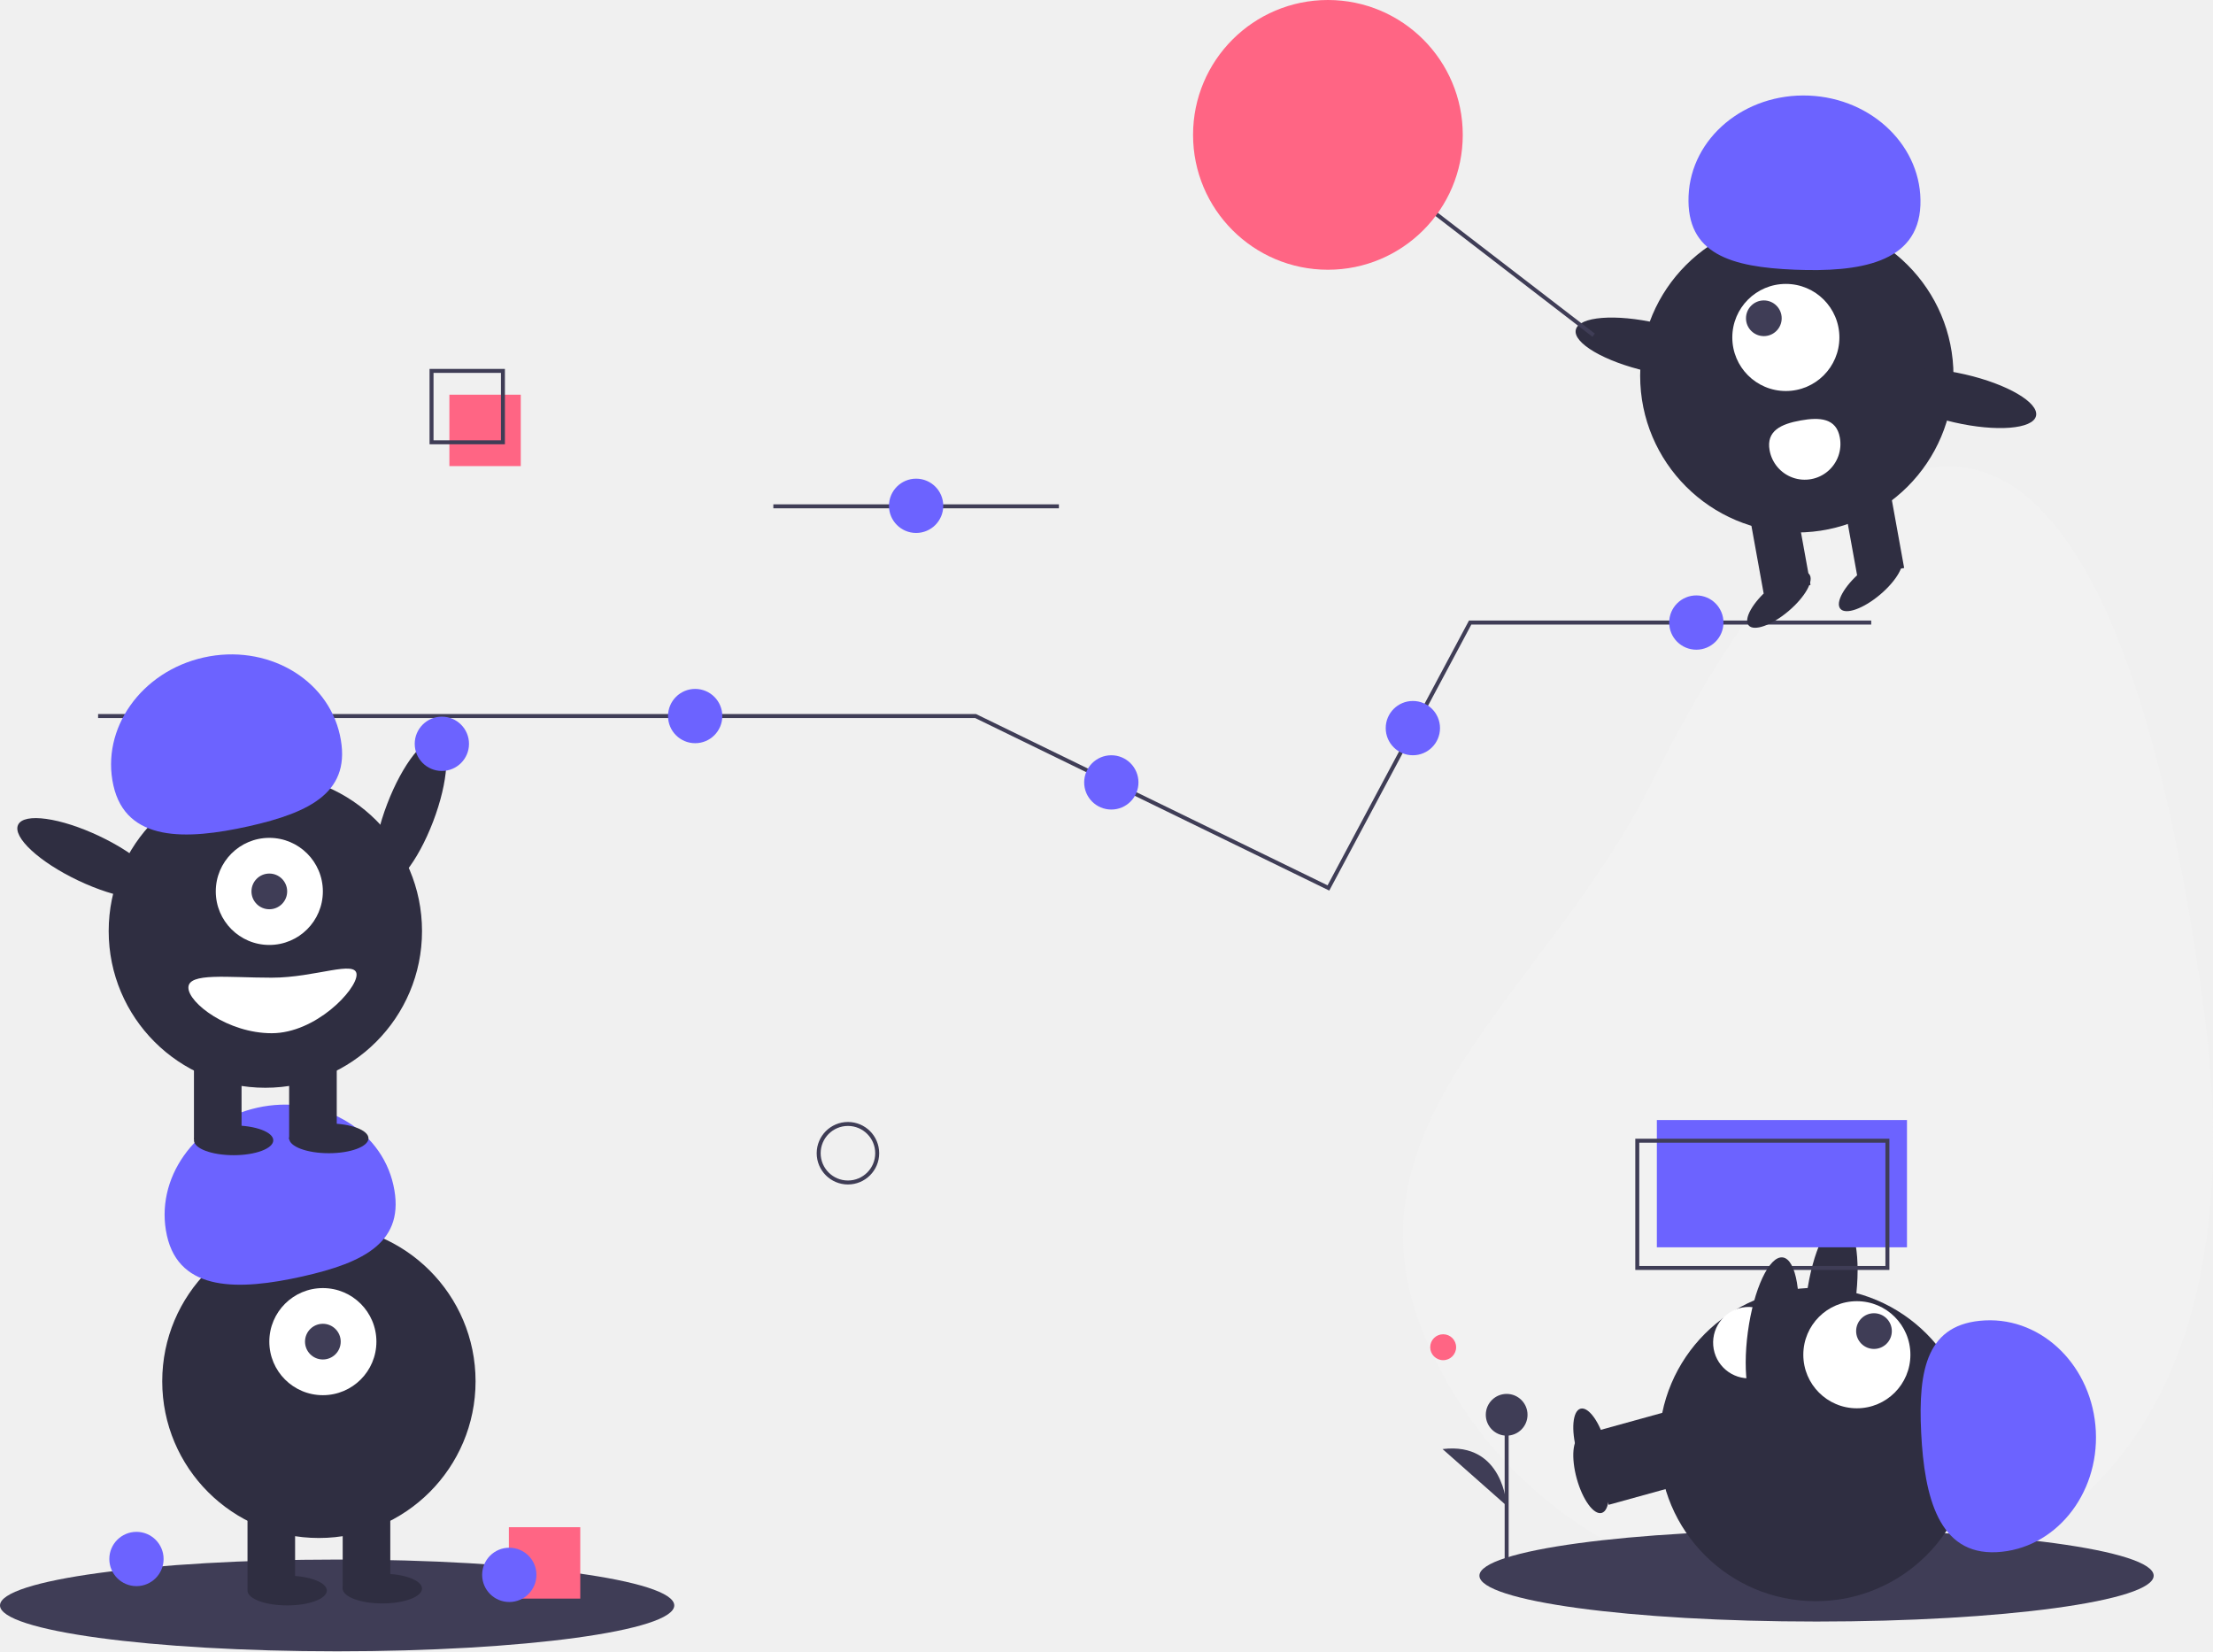
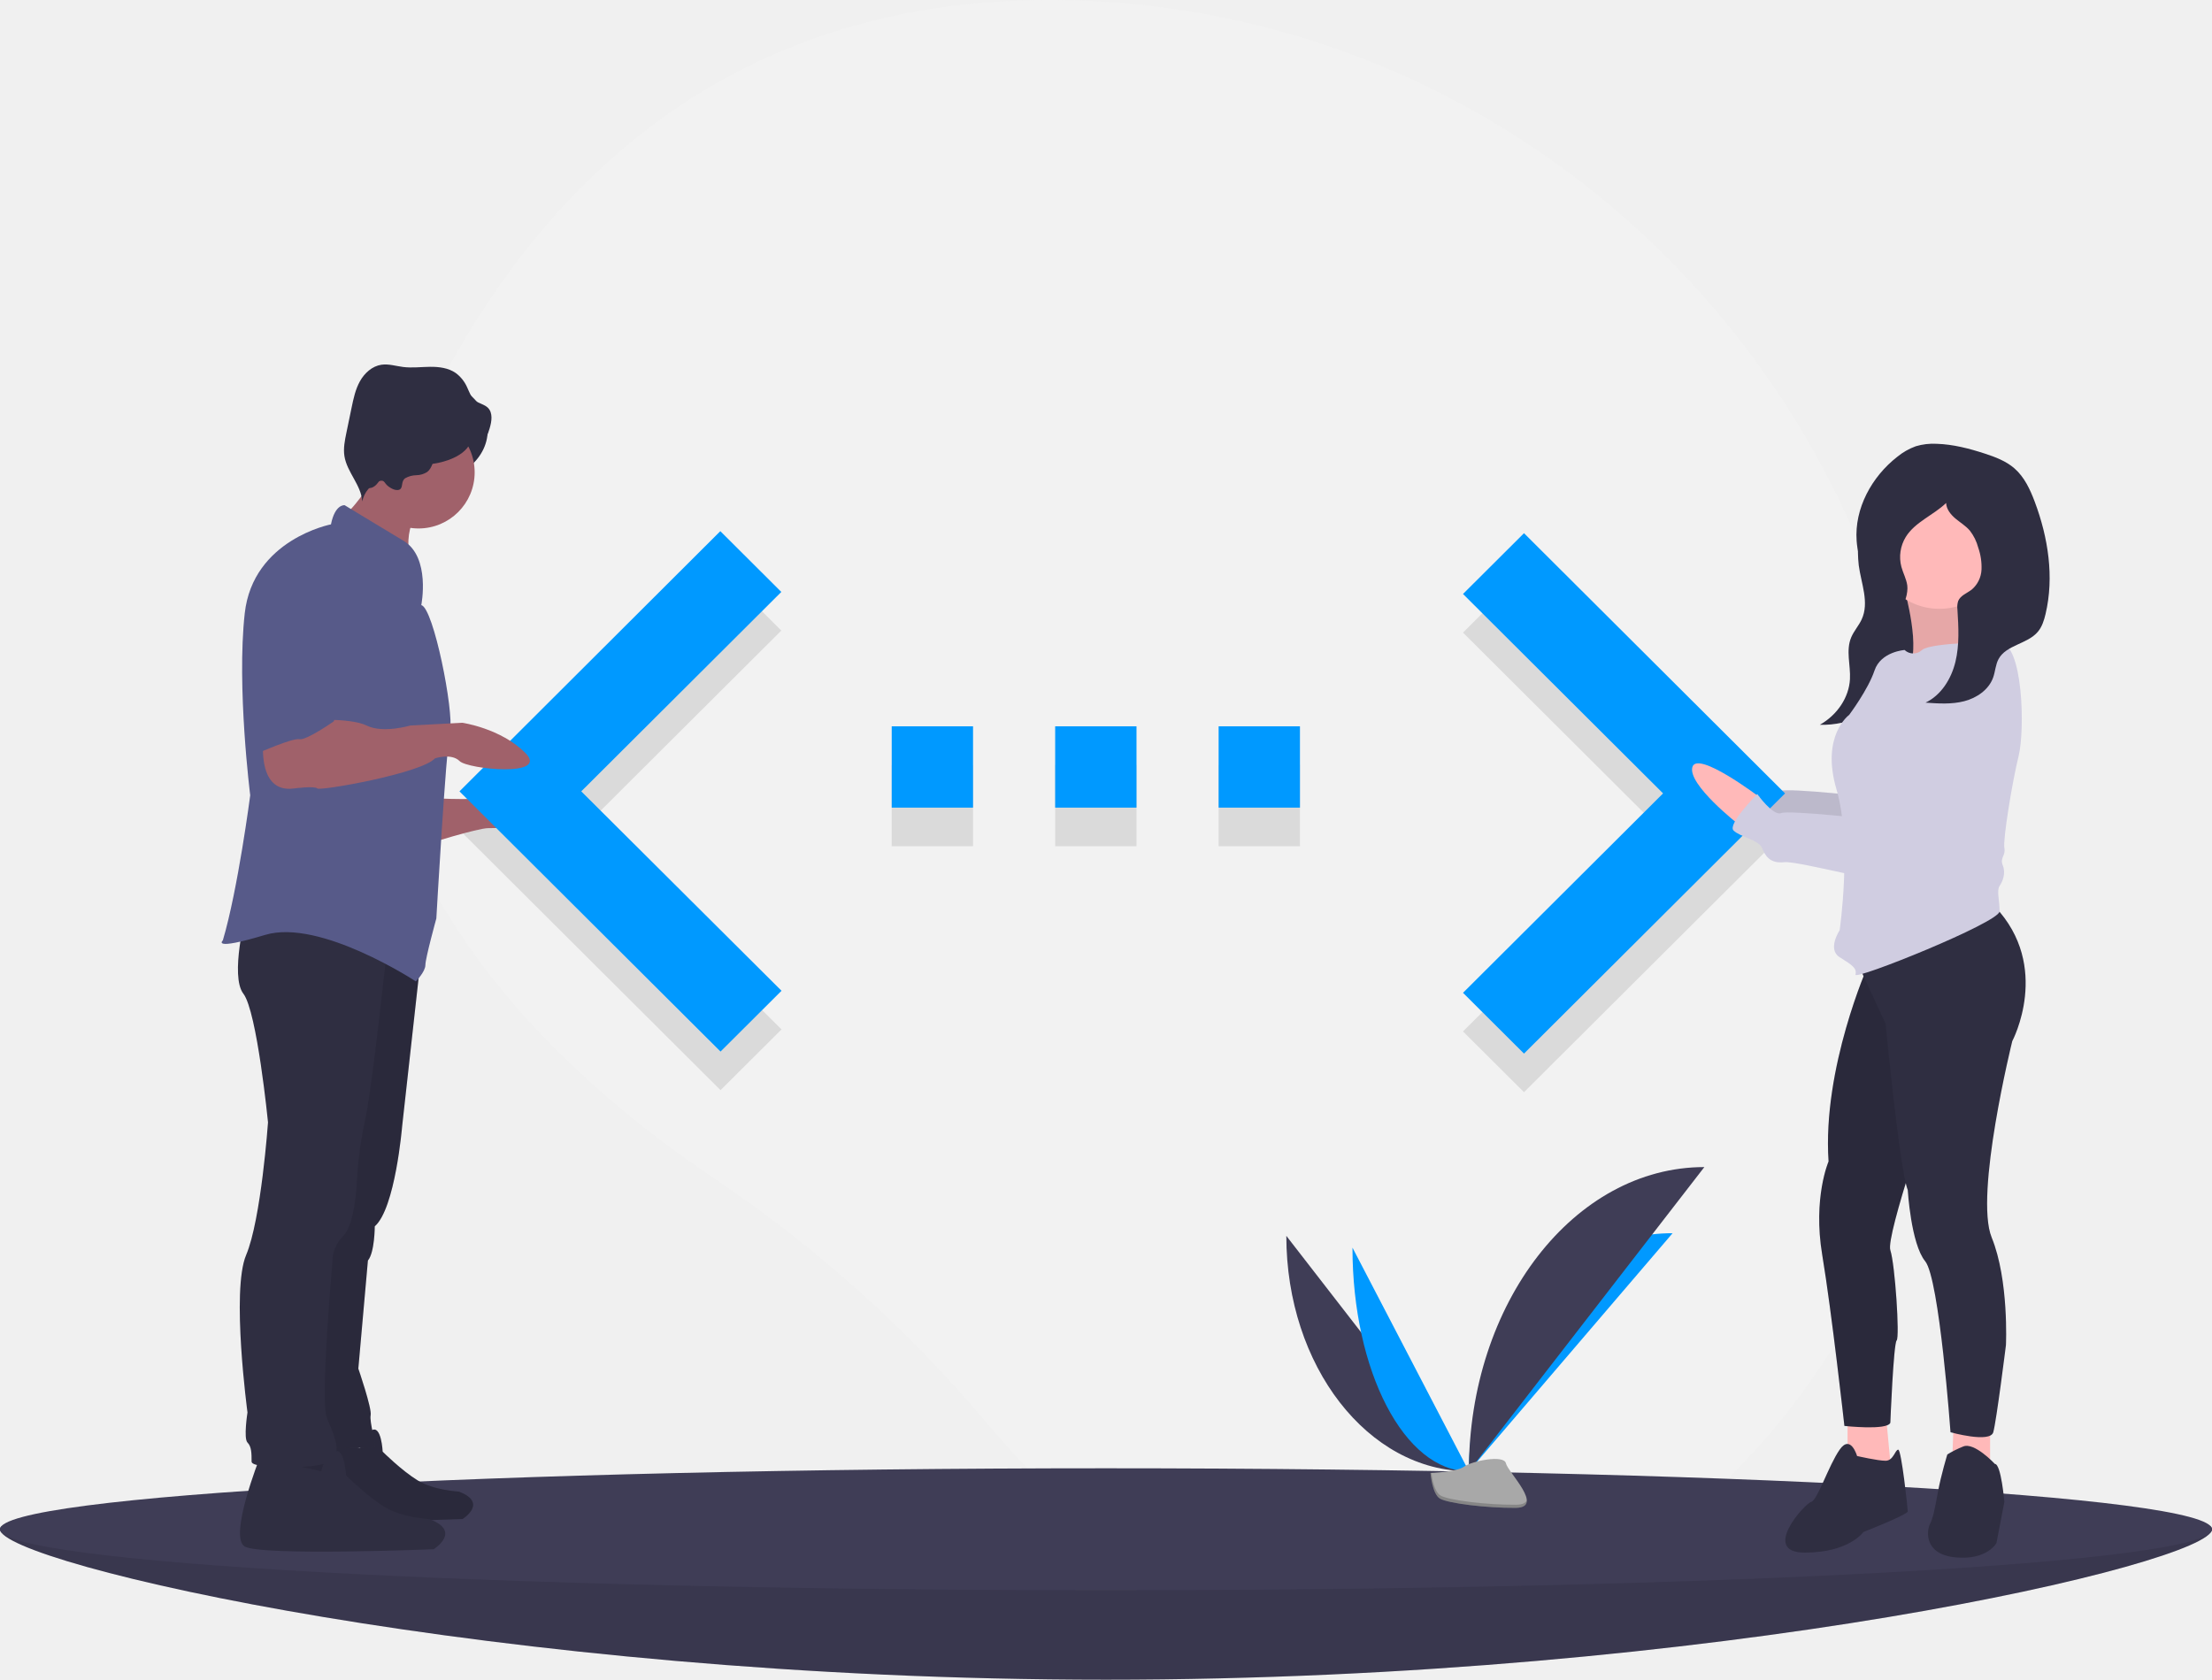
- <svg xmlns="http://www.w3.org/2000/svg" id="b32a285a-6b04-4396-8e15-f52ff515c3cb" data-name="Layer 1" width="1115.914" height="832.564" viewBox="0 0 1115.914 832.564">
-   <line x1="389.957" y1="255.282" x2="533.957" y2="255.282" fill="none" stroke="#3f3d56" stroke-miterlimit="10" stroke-width="2" />
-   <ellipse cx="248.867" cy="443.498" rx="39.5" ry="12.4" transform="translate(-296.2973 483.9037) rotate(-69.08217)" fill="#2f2e41" />
-   <path d="M1153.378,543.014c15.666,116.589-5.666,233.305-114.169,278.753S805.904,816.101,760.456,707.599s61.785-173.424,114.169-278.753C981.001,214.952,1104.728,180.95,1153.378,543.014Z" transform="translate(-42.04308 -33.7182)" fill="#f2f2f2" />
-   <ellipse cx="916" cy="794.436" rx="170" ry="23.127" fill="#3f3d56" />
-   <rect x="858.752" y="753.632" width="24" height="43" transform="translate(313.5944 1787.214) rotate(-105.4523)" fill="#2f2e41" />
-   <ellipse cx="844.359" cy="777.24" rx="7.5" ry="20" transform="translate(-218.6063 219.3442) rotate(-15.45227)" fill="#2f2e41" />
-   <ellipse cx="965.361" cy="688.069" rx="39.5" ry="12.4" transform="translate(111.8234 1518.548) rotate(-82.28111)" fill="#2f2e41" />
-   <circle cx="915.585" cy="728.299" r="79" fill="#2f2e41" />
-   <rect x="858.752" y="739.632" width="24" height="43" transform="translate(327.0883 1769.483) rotate(-105.4523)" fill="#2f2e41" />
-   <ellipse cx="844.359" cy="763.24" rx="7.5" ry="20" transform="translate(-214.8762 218.8382) rotate(-15.45227)" fill="#2f2e41" />
-   <circle cx="936.329" cy="683.043" r="27" fill="#fff" />
-   <circle cx="944.963" cy="671.116" r="9" fill="#3f3d56" />
-   <path d="M1048.858,816.306c29.235-1.463,51.625-28.808,50.01-61.076s-26.623-57.241-55.858-55.778-33.822,24.412-32.207,56.681S1019.623,817.769,1048.858,816.306Z" transform="translate(-42.04308 -33.7182)" fill="#6c63ff" />
-   <path d="M925.341,728.592a18,18,0,0,1-2.904-35.883c9.909-.802,12.611,7.065,13.413,16.973S935.25,727.79,925.341,728.592Z" transform="translate(-42.04308 -33.7182)" fill="#fff" />
-   <polyline points="49.464 361.025 491.957 361.025 560.56 394.447 669.866 447.699 741.334 313.887 943.574 313.887" fill="none" stroke="#3f3d56" stroke-miterlimit="10" stroke-width="2" />
-   <circle cx="222.811" cy="375.025" r="13.685" fill="#6c63ff" />
-   <circle cx="350.541" cy="361.025" r="13.685" fill="#6c63ff" />
-   <circle cx="560.384" cy="394.478" r="13.685" fill="#6c63ff" />
-   <circle cx="855.379" cy="313.887" r="13.685" fill="#6c63ff" />
-   <circle cx="712.443" cy="367.108" r="13.685" fill="#6c63ff" />
-   <circle cx="427.576" cy="581.441" r="14.756" fill="none" stroke="#3f3d56" stroke-miterlimit="10" stroke-width="2" />
-   <ellipse cx="170" cy="809.436" rx="170" ry="23.127" fill="#3f3d56" />
-   <circle cx="160.805" cy="696.436" r="79" fill="#2f2e41" />
-   <rect x="124.805" y="758.436" width="24" height="43" fill="#2f2e41" />
-   <rect x="172.805" y="758.436" width="24" height="43" fill="#2f2e41" />
-   <ellipse cx="144.805" cy="801.936" rx="20" ry="7.5" fill="#2f2e41" />
-   <ellipse cx="192.805" cy="800.936" rx="20" ry="7.5" fill="#2f2e41" />
-   <circle cx="162.805" cy="676.436" r="27" fill="#fff" />
-   <circle cx="162.805" cy="676.436" r="9" fill="#3f3d56" />
-   <path d="M126.215,656.687c-6.379-28.568,14.012-57.434,45.544-64.475s62.265,10.41,68.644,38.978-14.519,39.104-46.051,46.145S132.594,685.254,126.215,656.687Z" transform="translate(-42.04308 -33.7182)" fill="#6c63ff" />
-   <circle cx="133.805" cy="469.436" r="79" fill="#2f2e41" />
-   <rect x="97.805" y="531.436" width="24" height="43" fill="#2f2e41" />
-   <rect x="145.805" y="531.436" width="24" height="43" fill="#2f2e41" />
-   <ellipse cx="117.805" cy="574.936" rx="20" ry="7.5" fill="#2f2e41" />
-   <ellipse cx="165.805" cy="573.936" rx="20" ry="7.5" fill="#2f2e41" />
-   <circle cx="135.805" cy="449.436" r="27" fill="#fff" />
-   <circle cx="135.805" cy="449.436" r="9" fill="#3f3d56" />
-   <path d="M99.215,429.687c-6.379-28.568,14.012-57.434,45.544-64.475s62.265,10.41,68.644,38.978-14.519,39.104-46.051,46.145S105.594,458.254,99.215,429.687Z" transform="translate(-42.04308 -33.7182)" fill="#6c63ff" />
-   <ellipse cx="86.867" cy="466.498" rx="12.4" ry="39.5" transform="translate(-413.8951 311.3589) rotate(-64.62574)" fill="#2f2e41" />
-   <path d="M137.043,531.655c0,7.732,19.909,23,42,23s42.805-21.768,42.805-29.5-20.713,1.5-42.805,1.5S137.043,523.923,137.043,531.655Z" transform="translate(-42.04308 -33.7182)" fill="#fff" />
-   <rect x="835.474" y="564.71" width="126.129" height="64.161" fill="#6c63ff" />
-   <rect x="825.603" y="575.129" width="126.129" height="64.161" fill="none" stroke="#3f3d56" stroke-miterlimit="10" stroke-width="2" />
-   <rect x="226.603" y="199" width="36" height="36" fill="#ff6584" />
-   <rect x="217.603" y="187" width="36" height="36" fill="none" stroke="#3f3d56" stroke-miterlimit="10" stroke-width="2" />
-   <circle cx="906.052" cy="189.47" r="79" fill="#2f2e41" />
-   <rect x="974.585" y="279.578" width="24" height="43" transform="matrix(-0.98401, 0.17813, -0.17813, -0.98401, 1968.981, 387.8777)" fill="#2f2e41" />
-   <rect x="927.353" y="288.128" width="24" height="43" transform="translate(1876.795 413.2555) rotate(169.7389)" fill="#2f2e41" />
-   <ellipse cx="939.065" cy="336.103" rx="20" ry="7.5" transform="translate(-36.79955 652.7925) rotate(-40.26106)" fill="#2f2e41" />
-   <ellipse cx="985.313" cy="327.731" rx="20" ry="7.5" transform="translate(-20.43292 680.6981) rotate(-40.26106)" fill="#2f2e41" />
-   <circle cx="900.521" cy="170.146" r="27" fill="#fff" />
-   <circle cx="889.424" cy="160.468" r="9" fill="#3f3d56" />
-   <path d="M1010.415,137.245c1.188-29.247-24.019-54.019-56.301-55.331s-59.415,21.335-60.603,50.582,21.252,35.892,53.534,37.203S1009.227,166.492,1010.415,137.245Z" transform="translate(-42.04308 -33.7182)" fill="#6c63ff" />
-   <ellipse cx="875.15" cy="208.796" rx="12.4" ry="39.5" transform="translate(434.0611 981.4555) rotate(-77.0899)" fill="#2f2e41" />
-   <ellipse cx="1030.224" cy="234.584" rx="12.4" ry="39.5" transform="translate(529.3514 1152.636) rotate(-77.0899)" fill="#2f2e41" />
-   <path d="M969.793,254.321a18,18,0,1,1-35.424,6.413c-1.771-9.782,5.792-13.244,15.575-15.014S968.022,244.539,969.793,254.321Z" transform="translate(-42.04308 -33.7182)" fill="#fff" />
-   <line x1="712.603" y1="99" x2="803.603" y2="169" fill="none" stroke="#3f3d56" stroke-miterlimit="10" stroke-width="2" />
-   <circle cx="669.603" cy="68" r="68" fill="#ff6584" />
-   <ellipse cx="935.71" cy="706.84" rx="39.5" ry="12.4" transform="translate(67.55305 1505.415) rotate(-82.28111)" fill="#2f2e41" />
-   <circle cx="68.811" cy="786.025" r="13.685" fill="#6c63ff" />
-   <rect x="256.603" y="770" width="36" height="36" fill="#ff6584" />
-   <circle cx="256.811" cy="794.025" r="13.685" fill="#6c63ff" />
-   <circle cx="461.957" cy="255.025" r="13.685" fill="#6c63ff" />
-   <circle cx="727.721" cy="679.252" r="6.535" fill="#ff6584" />
-   <line x1="759.739" y1="787.725" x2="759.739" y2="713.313" fill="#3f3d56" stroke="#3f3d56" stroke-miterlimit="10" stroke-width="2" />
-   <circle cx="759.739" cy="713.313" r="10.523" fill="#3f3d56" />
-   <path d="M801.782,792.893s-1.503-32.332-32.32-28.574" transform="translate(-42.04308 -33.7182)" fill="#3f3d56" />
+ <svg xmlns="http://www.w3.org/2000/svg" id="a6ee8617-cc99-4eb9-a93b-e1a7e83c9724" data-name="Layer 1" width="1088" height="826.294" viewBox="0 0 1088 826.294">
+   <path d="M990.987,366.241C943.167,178.201,777.934,42.463,583.985,37.019,481.451,34.141,373.556,68.147,295,187.147c-140.427,212.725,8.63,359.725,112.547,429.576A650.24,650.24,0,0,1,541.95,737.523C612.143,820.819,747.179,924.325,908,762.147,1024.564,644.6,1022.84,491.494,990.987,366.241Z" transform="translate(-56 -36.85319)" fill="#f2f2f2" />
+   <polygon points="719.6 507.394 818 409.294 719.6 311.194 749.6 281.294 878 409.294 749.6 537.294 719.6 507.394 719.6 507.394" opacity="0.1" />
+   <path d="M494.6,453.147h40v-40h-40Zm200.8-40h-40v40h40Zm-120.4,40h40v-40H575Z" transform="translate(-56 -36.85319)" opacity="0.1" />
+   <polygon points="384.4 506.394 285.9 408.294 384.3 310.194 354.3 280.294 226 408.294 354.4 536.294 384.4 506.394" opacity="0.1" />
+   <path d="M1144,789.147c0,16.569-243.557,74-544,74s-544-57.431-544-74,243.557,14,544,14S1144,772.578,1144,789.147Z" transform="translate(-56 -36.85319)" fill="#3f3d56" />
+   <path d="M1144,789.147c0,16.569-243.557,74-544,74s-544-57.431-544-74,243.557,14,544,14S1144,772.578,1144,789.147Z" transform="translate(-56 -36.85319)" opacity="0.1" />
+   <ellipse cx="544" cy="752.294" rx="544" ry="30" fill="#3f3d56" />
+   <path d="M688.696,644.806c0,64.016,40.16,115.817,89.791,115.817" transform="translate(-56 -36.85319)" fill="#3f3d56" />
+   <path d="M778.487,760.623c0-64.735,44.817-117.118,100.201-117.118" transform="translate(-56 -36.85319)" fill="#0099ff" />
+   <path d="M721.229,650.609c0,60.809,25.61,110.014,57.258,110.014" transform="translate(-56 -36.85319)" fill="#0099ff" />
+   <path d="M778.487,760.623c0-82.717,51.801-149.651,115.817-149.651" transform="translate(-56 -36.85319)" fill="#3f3d56" />
+   <path d="M759.597,761.44s12.734-.392,16.571-3.125,19.588-5.996,20.54-1.613,19.137,21.798,4.76,21.914-33.404-2.239-37.235-4.573S759.597,761.44,759.597,761.44Z" transform="translate(-56 -36.85319)" fill="#a8a8a8" />
+   <path d="M801.725,777.09c-14.376.116-33.404-2.239-37.235-4.573-2.917-1.777-4.079-8.153-4.468-11.094-.269.012-.425.017-.425.017s.807,10.27,4.637,12.603,22.858,4.689,37.235,4.573c4.15-.033,5.583-1.51,5.505-3.697C806.397,776.24,804.814,777.065,801.725,777.09Z" transform="translate(-56 -36.85319)" opacity="0.2" />
+   <path d="M921.533,419.706s-30.788-23.376-33.125-14.807,22.591,28.044,22.591,28.044Z" transform="translate(-56 -36.85319)" fill="#ffb9b9" />
+   <path d="M921.533,419.706s-30.788-23.376-33.125-14.807,22.591,28.044,22.591,28.044Z" transform="translate(-56 -36.85319)" opacity="0.1" />
+   <path d="M1023.173,345.695s-36.612,65.435-37.391,74.783-.779,10.127-3.895,9.348-45.96-5.453-49.855-3.895-11.685-9.348-11.685-9.348-14.801,14.801-11.685,17.917S921.125,439.174,922.683,443.069s3.895,7.79,10.906,7.011S988.118,462.544,994.35,460.207s7.79-6.232,10.906-6.232,9.348-3.116,9.348-3.895,21.812-42.065,21.812-42.065S1062.122,351.927,1023.173,345.695Z" transform="translate(-56 -36.85319)" fill="#d0cde1" />
+   <path d="M1023.173,345.695s-36.612,65.435-37.391,74.783-.779,10.127-3.895,9.348-45.96-5.453-49.855-3.895-11.685-9.348-11.685-9.348-14.801,14.801-11.685,17.917S921.125,439.174,922.683,443.069s3.895,7.79,10.906,7.011S988.118,462.544,994.35,460.207s7.79-6.232,10.906-6.232,9.348-3.116,9.348-3.895,21.812-42.065,21.812-42.065S1062.122,351.927,1023.173,345.695Z" transform="translate(-56 -36.85319)" opacity="0.1" />
+   <path d="M970.054,302.557a64.789,64.789,0,0,0,.2,12.42c1.183,8.95,5.303,18.279,1.411,26.633-1.413,3.032-3.806,5.675-5.109,8.743-2.759,6.496-.258,13.702-.633,20.616-.484,8.932-6.165,17.538-14.807,22.432,14.763.459,28.804-6.841,38.093-16.788s14.463-22.284,18.341-34.628a75.281,75.281,0,0,0,3.805-17.922,25.835,25.835,0,0,0-1.208-10.386,39.575,39.575,0,0,0-5.342-9.123c-2.326-3.27-4.716-6.605-8.148-9.038-4.227-2.997-12.378-6.006-17.985-5.57C971.793,290.481,970.343,297.783,970.054,302.557Z" transform="translate(-56 -36.85319)" fill="#2f2e41" />
+   <path d="M992.792,327s8.569,30.381,1.558,38.949,42.065-3.895,42.065-3.895-24.149-24.149-12.464-39.728Z" transform="translate(-56 -36.85319)" fill="#ffb9b9" />
+   <path d="M992.792,327s8.569,30.381,1.558,38.949,42.065-3.895,42.065-3.895-24.149-24.149-12.464-39.728Z" transform="translate(-56 -36.85319)" opacity="0.1" />
+   <polygon points="719.6 488.394 818 390.294 719.6 292.194 749.6 262.294 878 390.294 749.6 518.294 719.6 488.394 719.6 488.394" fill="#0099ff" />
+   <polygon points="908.748 695.221 908.748 717.812 920.433 731.833 930.56 727.159 927.444 694.442 908.748 695.221" fill="#ffb9b9" />
+   <path d="M969.422,753.107s-3.116-10.906-8.569-3.116-10.906,24.928-14.022,25.707-24.928,24.928-3.116,24.928,28.823-10.127,28.823-10.127,21.812-8.569,21.812-10.127-3.116-30.381-4.674-30.381-2.337,5.453-6.232,5.453S969.422,753.107,969.422,753.107Z" transform="translate(-56 -36.85319)" fill="#2f2e41" />
+   <polygon points="960.941 699.116 960.162 720.149 978.857 727.938 978.857 697.558 960.941 699.116" fill="#ffb9b9" />
+   <path d="M1037.194,757.002s-10.127-10.906-15.58-8.569a53.812,53.812,0,0,0-7.79,3.895s-3.116,10.127-4.674,18.696-2.337,12.464-3.895,15.58-3.116,14.801,12.464,16.359,20.254-7.011,20.254-7.011l3.895-20.254S1040.31,757.002,1037.194,757.002Z" transform="translate(-56 -36.85319)" fill="#2f2e41" />
+   <path d="M974.875,511.62s-22.591,50.634-19.475,96.595c0,0-7.79,17.917-3.116,45.96S963.19,738.306,963.19,738.306s21.033,2.337,22.591-1.558c0,0,1.558-38.949,3.116-40.507s-.779-37.391-3.116-44.402,21.812-76.341,21.812-76.341l-6.232-86.468Z" transform="translate(-56 -36.85319)" fill="#2f2e41" />
+   <path d="M974.875,511.62s-22.591,50.634-19.475,96.595c0,0-7.79,17.917-3.116,45.96S963.19,738.306,963.19,738.306s21.033,2.337,22.591-1.558c0,0,1.558-38.949,3.116-40.507s-.779-37.391-3.116-44.402,21.812-76.341,21.812-76.341l-6.232-86.468Z" transform="translate(-56 -36.85319)" opacity="0.1" />
+   <path d="M968.643,508.504l14.801,31.939s7.011,72.446,10.906,81.794c0,0,1.558,26.486,8.569,35.055s12.464,84.131,12.464,84.131,19.475,5.453,21.033,0,6.232-42.844,6.232-42.844,1.558-31.939-7.011-52.971,10.127-96.595,10.127-96.595,19.475-36.612-8.569-66.214Z" transform="translate(-56 -36.85319)" fill="#2f2e41" />
+   <circle cx="953.93" cy="267.556" r="31.939" fill="#ffb9b9" />
+   <path d="M1039.531,352.706s-33.497,0-38.17,3.895a6.215,6.215,0,0,1-8.569,0s-11.685.779-14.801,10.127-12.464,21.812-12.464,21.812-14.022,10.127-6.232,36.612,1.558,69.33,1.558,69.33-6.232,9.348,0,13.243,8.569,5.453,7.79,8.569,70.888-25.707,70.888-31.16-1.558-10.127,0-12.464,3.116-6.232,1.558-10.127,1.558-4.674.779-8.569,3.895-32.718,7.011-45.181S1051.216,353.485,1039.531,352.706Z" transform="translate(-56 -36.85319)" fill="#d0cde1" />
+   <path d="M921.533,429.054s-30.788-23.376-33.125-14.807S910.998,442.29,910.998,442.29Z" transform="translate(-56 -36.85319)" fill="#ffb9b9" />
+   <path d="M1023.173,356.601s-36.612,65.435-37.391,74.783-.779,10.127-3.895,9.348-45.96-5.453-49.855-3.895-11.685-9.348-11.685-9.348S905.545,442.29,908.661,445.406s12.464,4.674,14.022,8.569,3.895,7.79,10.906,7.011S988.118,473.45,994.35,471.113s7.79-6.232,10.906-6.232,9.348-3.116,9.348-3.895,21.812-42.065,21.812-42.065S1062.122,362.833,1023.173,356.601Z" transform="translate(-56 -36.85319)" fill="#d0cde1" />
+   <path d="M994.114,324.814c-.443-3.163-2.063-6.033-2.894-9.117a18.925,18.925,0,0,1,2.155-14.696c4.581-7.399,13.575-10.676,19.848-16.709.13,3.073,2.262,5.699,4.619,7.675s5.059,3.579,7.055,5.919a23.184,23.184,0,0,1,4.109,8.324,29.246,29.246,0,0,1,1.623,10.917,13.689,13.689,0,0,1-4.731,9.702c-2.336,1.846-5.601,2.901-6.73,5.657a9.644,9.644,0,0,0-.375,4.27c.535,8.57,1.035,17.293-.984,25.64s-6.963,16.41-14.712,20.111c6.368.452,12.87.892,19.049-.715s12.087-5.655,14.217-11.673c1.051-2.969,1.15-6.271,2.643-9.044,3.779-7.018,14.214-7.338,19.34-13.443,2.051-2.443,3.044-5.591,3.779-8.695,4.328-18.265,1.287-37.659-5.302-55.235-2.271-6.058-5.099-12.158-9.97-16.415-4.145-3.623-9.439-5.619-14.673-7.324-7.64-2.488-15.51-4.527-23.54-4.789a29.897,29.897,0,0,0-10.333,1.206,30.722,30.722,0,0,0-9.092,5.179c-12.579,9.788-21.144,25.432-20.007,41.33.688,9.62,4.764,18.724,10,26.823,1.831,2.833,6.158,8.873,10.18,7.092C993.037,335.187,994.593,328.23,994.114,324.814Z" transform="translate(-56 -36.85319)" fill="#2f2e41" />
+   <path d="M494.6,434.147h40v-40h-40Zm200.8-40h-40v40h40Zm-120.4,40h40v-40H575Z" transform="translate(-56 -36.85319)" fill="#0099ff" />
+   <ellipse cx="206.206" cy="211.839" rx="33.657" ry="26.252" fill="#2f2e41" />
+   <path d="M267.928,429.429s30.291,2.019,35.676-2.019,28.272,5.385,30.291,10.77-32.311,6.058-37.696,6.058-30.964,8.078-30.964,8.078Z" transform="translate(-56 -36.85319)" fill="#a0616a" />
+   <path d="M205.552,742.992s-14.117,35.599-6.752,39.896,84.702,1.228,84.702,1.228,12.889-7.979-1.841-13.503c0,0-12.276-.614-20.255-5.524s-17.186-14.117-17.186-14.117-.614-13.503-5.524-10.434a12.614,12.614,0,0,0-5.524,8.593Z" transform="translate(-56 -36.85319)" fill="#2f2e41" />
+   <path d="M205.552,742.992s-14.117,35.599-6.752,39.896,84.702,1.228,84.702,1.228,12.889-7.979-1.841-13.503c0,0-12.276-.614-20.255-5.524s-17.186-14.117-17.186-14.117-.614-13.503-5.524-10.434a12.614,12.614,0,0,0-5.524,8.593Z" transform="translate(-56 -36.85319)" opacity="0.1" />
+   <polygon points="384.4 487.394 285.9 389.294 384.3 291.194 354.3 261.294 226 389.294 354.4 517.294 384.4 487.394" fill="#0099ff" />
+   <path d="M183.785,753.882s-15.482,39.042-7.405,43.754,92.893,1.346,92.893,1.346,14.136-8.751-2.019-14.809c0,0-13.463-.673-22.214-6.058S226.193,762.633,226.193,762.633s-.673-14.809-6.058-11.443a13.834,13.834,0,0,0-6.058,9.424Z" transform="translate(-56 -36.85319)" fill="#2f2e41" />
+   <path d="M263.216,506.167l-9.424,84.815s-3.366,40.388-13.463,49.139c0,0,0,12.79-3.366,16.828l-4.712,53.178s6.731,19.521,6.058,22.887,2.693,14.136,2.019,15.482-32.311,0-32.311,0l6.731-108.375,20.867-150.783Z" transform="translate(-56 -36.85319)" fill="#2f2e41" />
+   <path d="M263.216,506.167l-9.424,84.815s-3.366,40.388-13.463,49.139c0,0,0,12.79-3.366,16.828l-4.712,53.178s6.731,19.521,6.058,22.887,2.693,14.136,2.019,15.482-32.311,0-32.311,0l6.731-108.375,20.867-150.783Z" transform="translate(-56 -36.85319)" opacity="0.1" />
+   <path d="M246.387,503.475s-7.405,69.333-10.77,84.142a191.451,191.451,0,0,0-4.039,29.618s-.673,21.54-6.731,27.599a18.194,18.194,0,0,0-5.385,13.463s-6.058,67.987-2.693,76.065,6.731,14.809,3.366,20.194-40.388,5.385-40.388,1.346,0-7.405-2.019-9.424,0-14.809,0-14.809-8.078-59.909-.673-77.411,10.77-65.294,10.77-65.294-5.385-54.524-12.116-63.275,1.346-39.715,1.346-39.715Z" transform="translate(-56 -36.85319)" fill="#2f2e41" />
+   <path d="M227.436,288.165c.783,1.783,2.656,2.775,4.361,3.715,9.883,5.445,18.156,13.339,26.306,21.142a30.882,30.882,0,0,1,1.225-20.884c.973-2.253,2.249-4.676,1.553-7.03-.512-1.731-1.986-2.98-3.413-4.084a105.835,105.835,0,0,0-10.41-7.102c-2.52-1.508-7.702-5.522-10.595-5.085-.152,3.908-.231,7.402-1.942,11.054C234.115,280.757,227.735,288.847,227.436,288.165Z" transform="translate(-56 -36.85319)" fill="#a0616a" />
+   <circle cx="205.869" cy="232.369" r="27.599" fill="#a0616a" />
+   <path d="M263.216,334.517s4.712-23.56-8.751-31.637-28.945-17.502-28.945-17.502-4.712-.673-6.731,9.424c0,0-38.369,7.405-42.408,43.754s2.693,89.527,2.693,89.527-6.058,46.447-13.463,71.353c0,0-6.058,5.385,20.867-2.693S260.523,519.63,260.523,519.63s4.712-4.712,4.712-8.078,5.385-22.887,5.385-22.887,4.712-82.796,6.731-92.22S269.274,335.863,263.216,334.517Z" transform="translate(-56 -36.85319)" fill="#575a89" />
+   <path d="M255.365,272.066a11.509,11.509,0,0,1,5.413-1.442,10.301,10.301,0,0,0,5.354-1.595c2.607-2.001,2.798-5.869,4.705-8.546,2.761-3.875,8.27-4.342,13.024-4.148,2.908.119,6.04.292,8.488-1.281,2.514-1.615,3.653-4.657,4.501-7.522,1.002-3.388,1.651-7.531-.833-10.044-1.725-1.745-4.448-2.09-6.364-3.622-1.987-1.589-2.804-4.175-3.884-6.478a17.507,17.507,0,0,0-5.637-7.061c-3.615-2.511-8.231-3.075-12.633-3.028s-8.821.626-13.189.086c-3.579-.443-7.147-1.633-10.715-1.105-4.546.672-8.307,4.102-10.546,8.114s-3.201,8.592-4.133,13.092l-2.535,12.238c-.786,3.796-1.576,7.692-.969,11.521,1.258,7.937,8.277,14.245,8.76,22.266a13.669,13.669,0,0,1,8.343-9.921,2.611,2.611,0,0,1,1.7-.206c.697.223,1.105.92,1.545,1.505,1.153,1.533,4.775,3.859,6.829,2.771C254.427,276.687,253.055,273.632,255.365,272.066Z" transform="translate(-56 -36.85319)" fill="#2f2e41" />
+   <path d="M185.805,397.792s-4.712,29.618,14.809,26.926c0,0,10.097-1.346,11.443,0s51.158-7.405,57.89-14.809c0,0,8.078-2.693,12.116,1.346s44.427,8.078,32.311-4.039-30.964-14.809-30.964-14.809l-25.579,1.346s-13.463,4.039-21.54,0-30.964-2.693-30.964-2.693Z" transform="translate(-56 -36.85319)" fill="#a0616a" />
+   <path d="M213.403,304.226s-30.291,3.366-30.291,47.12v55.87s16.828-7.405,20.194-6.731,16.828-8.751,16.828-8.751,15.482-36.349,14.136-46.447S233.598,305.572,213.403,304.226Z" transform="translate(-56 -36.85319)" fill="#575a89" />
+   <ellipse cx="205.869" cy="215.204" rx="25.916" ry="13.463" fill="#2f2e41" />
+   <ellipse cx="181.636" cy="217.56" rx="9.087" ry="22.55" fill="#2f2e41" />
</svg>
